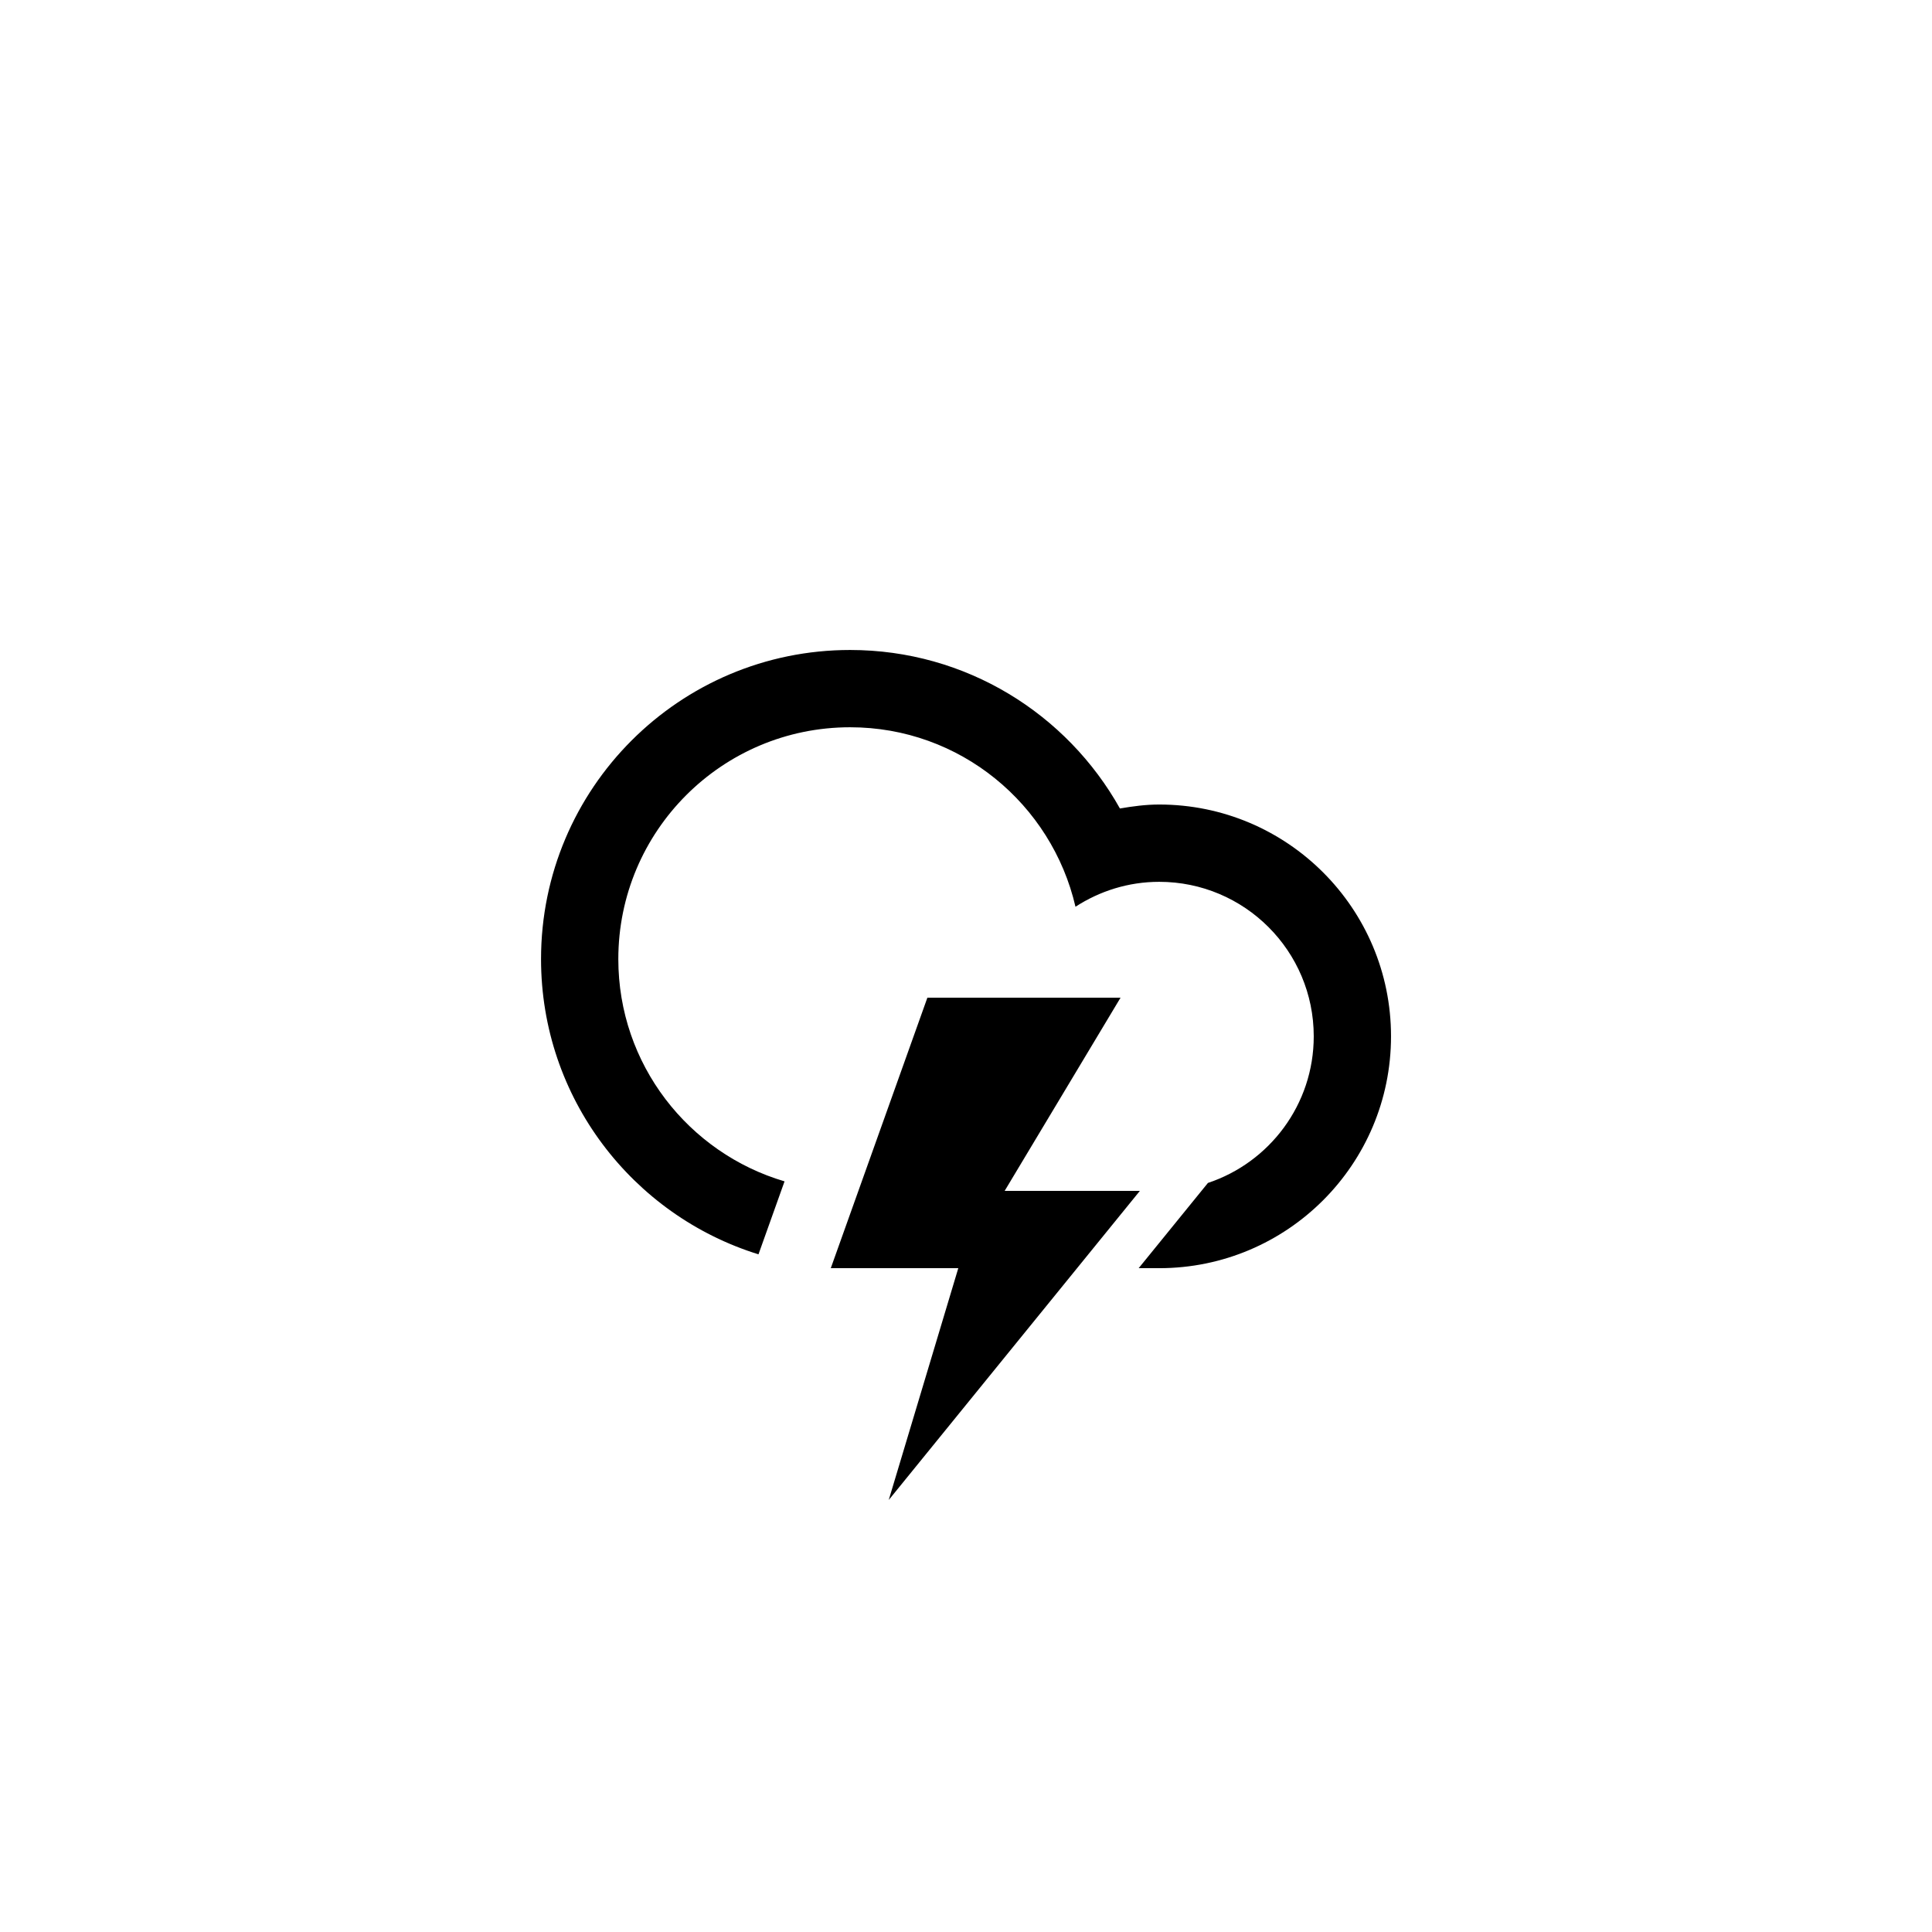
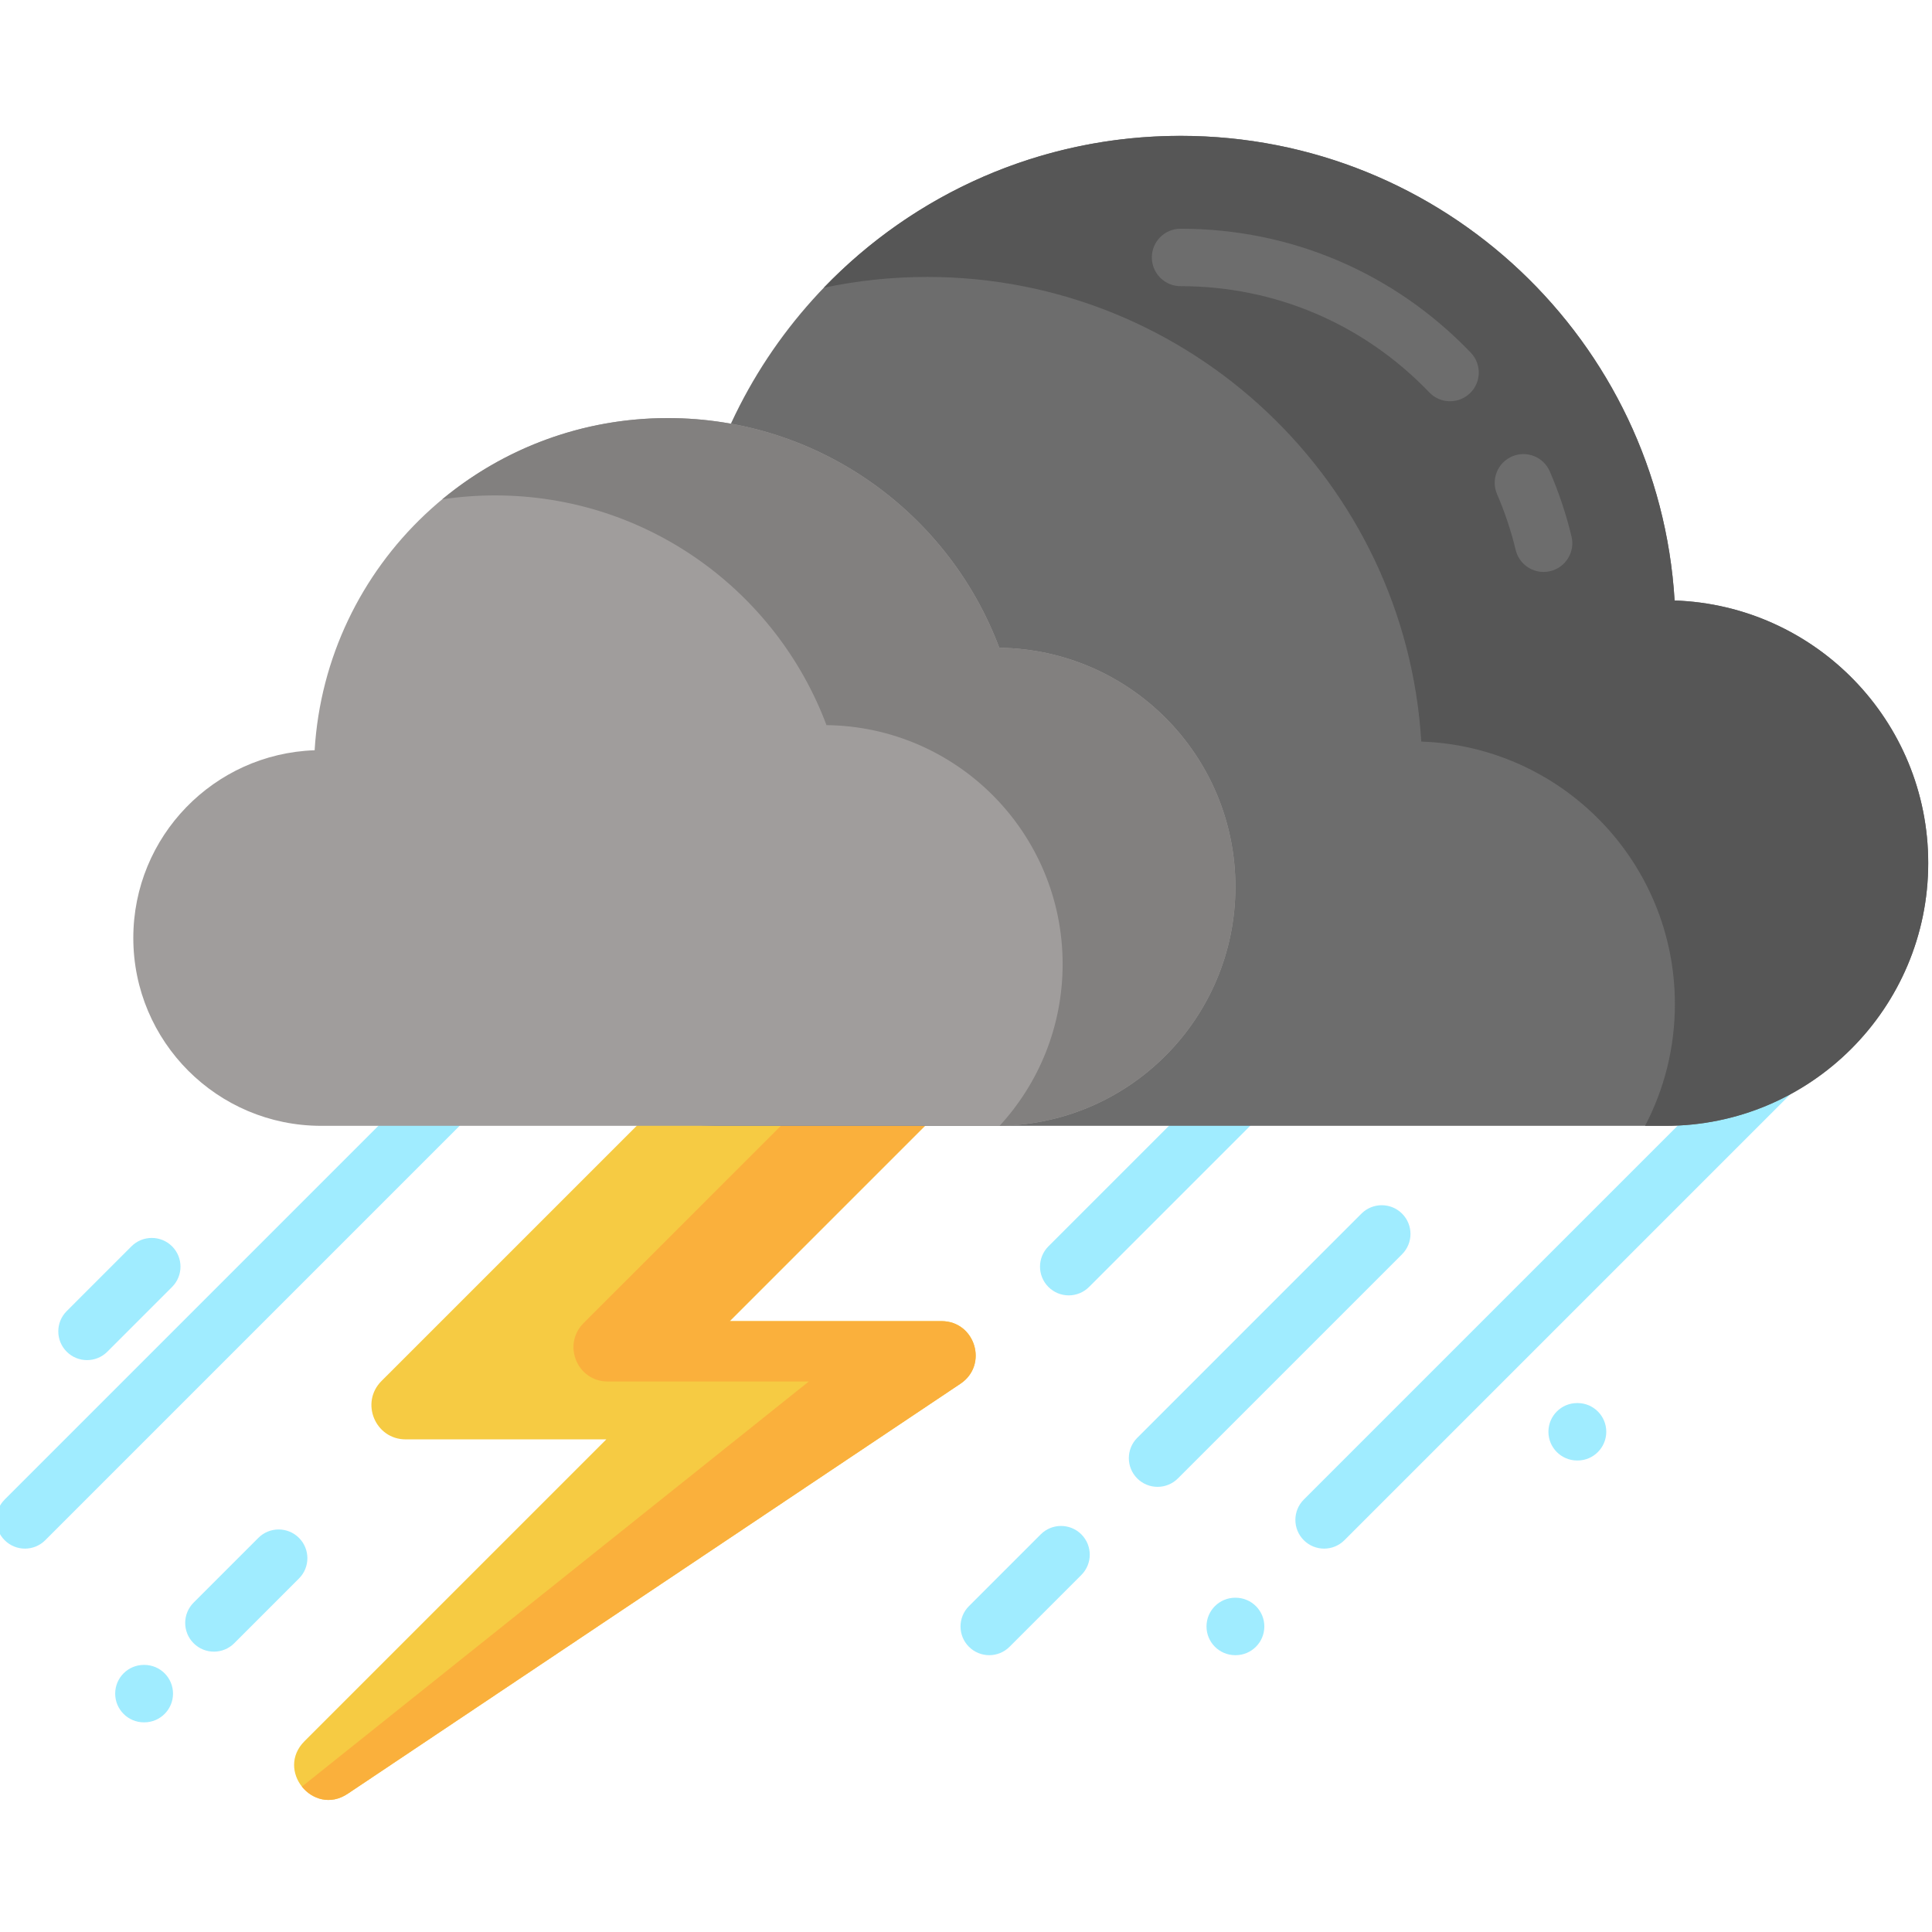
- <svg xmlns="http://www.w3.org/2000/svg" version="1.1" id="Layer_1" x="0px" y="0px" width="100px" height="100px" viewBox="0 0 100 100" enable-background="new 0 0 100 100" xml:space="preserve">
-   <path fill-rule="evenodd" clip-rule="evenodd" d="M59.999,65.641c-0.28,0-0.649,0-1.062,0l3.585-4.412  c3.181-1.057,5.477-4.053,5.477-7.588c0-4.418-3.581-7.998-7.999-7.998c-1.601,0-3.083,0.48-4.333,1.29  c-1.232-5.316-5.974-9.29-11.665-9.29c-6.626,0-11.998,5.372-11.998,12c0,5.446,3.632,10.038,8.604,11.504l-1.349,3.777  c-6.52-2.021-11.255-8.098-11.255-15.282c0-8.835,7.163-15.999,15.998-15.999c6.004,0,11.229,3.312,13.965,8.204  c0.664-0.114,1.337-0.205,2.033-0.205c6.627,0,11.999,5.371,11.999,11.998S66.626,65.641,59.999,65.641z M48.001,51.641h9.998  l-5.999,10h6.999L46.001,77.639l3.6-11.998h-6.6L48.001,51.641z" />
+ <svg xmlns="http://www.w3.org/2000/svg" height="511pt" viewBox="1 -35 512 511" width="511pt">
+   <g fill="#a0ecff">
+     <path d="m7.613 374.902c-1.949 0-3.898-.746-5.383-2.23-2.973-2.973-2.973-7.793 0-10.766l134.223-134.223c2.973-2.973 7.793-2.973 10.766 0s2.973 7.793 0 10.762l-134.227 134.227c-1.484 1.484-3.434 2.23-5.379 2.23zm0 0" />
+     <path d="m24.059 324.945c-1.945 0-3.895-.742-5.379-2.227-2.977-2.973-2.977-7.793 0-10.766l17.156-17.16c2.973-2.969 7.793-2.969 10.766 0 2.973 2.973 2.973 7.793 0 10.766l-17.16 17.16c-1.484 1.484-3.434 2.227-5.383 2.227zm0 0" />
+     <path d="m57.691 402.203c-1.949 0-3.898-.742-5.383-2.227-2.973-2.973-2.973-7.793 0-10.766l17.156-17.156c2.973-2.973 7.793-2.973 10.766 0 2.973 2.973 2.973 7.793 0 10.762l-17.156 17.16c-1.488 1.484-3.434 2.227-5.383 2.227zm0 0" />
+     <path d="m351.902 374.902c-1.949 0-3.898-.746-5.383-2.23-2.973-2.973-2.973-7.793 0-10.766l134.223-134.223c2.973-2.973 7.793-2.973 10.766 0 2.973 2.973 2.973 7.793 0 10.762l-134.223 134.227c-1.488 1.484-3.438 2.23-5.383 2.23zm0 0" />
+   </g>
+   <path d="m255.531 331.203-162.387 108.664c-4.602 3.082-9.461 1.457-12.133-1.895-2.609-3.281-3.145-8.211.688-12.043l79.98-79.98h-53.172c-8.066 0-12.117-9.762-6.406-15.469l85.559-85.551h76.41l-69.684 69.68h56.105c8.957 0 12.48 11.609 5.039 16.594zm0 0" fill="#f6cb43" />
+   <path d="m255.531 331.203-162.387 108.664c-4.602 3.082-9.461 1.457-12.133-1.895l134.328-107.355h-53.281c-8.074 0-12.117-9.762-6.41-15.473l70.211-70.219h38.211l-69.688 69.684h56.109c8.957 0 12.48 11.609 5.039 16.594zm0 0" fill="#fab03c" />
+   <path d="m307.766 358.531c-1.945 0-3.895-.742-5.383-2.227-2.973-2.973-2.973-7.793 0-10.766l59.414-59.414c2.973-2.973 7.793-2.973 10.766 0s2.973 7.793 0 10.766l-59.414 59.414c-1.488 1.484-3.434 2.227-5.383 2.227zm0 0" fill="#a0ecff" />
+   <path d="m263.16 403.141c-1.945 0-3.895-.746-5.383-2.23-2.973-2.973-2.973-7.793 0-10.766l19.027-19.023c2.973-2.973 7.789-2.973 10.762 0s2.973 7.789 0 10.766l-19.023 19.023c-1.484 1.484-3.434 2.23-5.383 2.23zm0 0" fill="#a0ecff" />
+   <path d="m284.227 307.789c-1.949 0-3.895-.746-5.383-2.23-2.973-2.973-2.973-7.793 0-10.766l58.668-58.664c2.973-2.973 7.793-2.973 10.766 0 2.969 2.973 2.969 7.789 0 10.762l-58.668 58.668c-1.488 1.484-3.438 2.23-5.383 2.23zm0 0" fill="#a0ecff" />
+   <path d="m444.785 123.633c-4.156-68.699-61.18-123.133-130.926-123.133-56.25 0-104.223 35.406-122.863 85.148-48.441.586-87.531 40.012-87.531 88.59 0 48.941 39.676 88.617 88.617 88.617h250.273c38.461 0 69.641-31.18 69.641-69.641 0-37.648-29.875-68.301-67.211-69.582zm0 0" fill="#6d6d6d" />
+   <path d="m512 193.211c0 38.461-31.188 69.648-69.648 69.648h-5.395c5.047-9.641 7.906-20.617 7.906-32.25 0-37.648-29.875-68.301-67.211-69.586-4.156-68.695-61.18-123.133-130.93-123.133-9.406 0-18.574.988-27.41 2.871 23.859-24.816 57.395-40.258 94.547-40.258 69.746 0 126.773 54.426 130.93 123.133 37.336 1.273 67.211 31.93 67.211 69.574zm0 0" fill="#565656" />
+   <path d="m410.062 116.074c-3.438 0-6.555-2.348-7.395-5.836-1.211-5.039-2.867-10.008-4.926-14.766-1.672-3.855.102-8.336 3.961-10.008 3.855-1.672 8.336.105 10.008 3.961 2.406 5.559 4.344 11.363 5.758 17.254.98 4.09-1.535 8.195-5.621 9.18-.598.145-1.195.215-1.785.215zm0 0" fill="#6d6d6d" />
+   <path d="m385.281 70.836c-2 0-4-.781-5.492-2.34-17.43-18.16-40.844-28.16-65.93-28.16-4.203 0-7.609-3.41-7.609-7.613s3.406-7.609 7.609-7.609c29.27 0 56.586 11.664 76.91 32.84 2.914 3.035 2.812 7.852-.219 10.762-1.477 1.418-3.375 2.121-5.27 2.121zm0 0" fill="#6d6d6d" />
+   <path d="m84.379 163.324c2.973-49.117 43.738-88.031 93.602-88.031 40.215 0 74.512 25.316 87.84 60.875 34.629.418 62.574 28.605 62.574 63.336 0 34.988-28.363 63.352-63.352 63.352-14.648 0-163.875 0-178.926 0-27.496 0-49.789-22.289-49.789-49.789 0-26.914 21.359-48.824 48.051-49.742zm0 0" fill="#a09d9c" />
+   <path d="m328.398 199.508c0 34.688-27.895 62.863-62.484 63.336 10.371-11.285 16.695-26.32 16.695-42.844 0-34.723-27.941-62.914-62.582-63.336-13.328-35.555-47.621-60.875-87.84-60.875-4.75 0-9.418.359-13.984 1.039 16.227-13.449 37.051-21.531 59.773-21.531 40.219 0 74.512 25.309 87.84 60.875 34.637.418 62.582 28.598 62.582 63.336zm0 0" fill="#82807f" />
+   <path d="m328.453 403.141c-.016 0-.027 0-.039 0h-.105c-4.203-.023-7.594-3.445-7.574-7.648.02-4.191 3.422-7.578 7.609-7.578h.039.105c4.203.023 7.594 3.445 7.574 7.648-.02 4.191-3.426 7.578-7.609 7.578zm0 0" fill="#a0ecff" />
+   <path d="m419.066 351.547c-.012 0-.023 0-.035 0h-.105c-4.203-.02-7.598-3.445-7.578-7.648.02-4.191 3.426-7.574 7.613-7.574h.035.105c4.203.02 7.598 3.441 7.578 7.645-.023 4.191-3.426 7.578-7.613 7.578zm0 0" fill="#a0ecff" />
+   <path d="m39.242 420.938h-.105c-4.203 0-7.613-3.41-7.613-7.613s3.41-7.609 7.613-7.609h.105c4.203 0 7.609 3.406 7.609 7.609 0 4.207-3.406 7.613-7.609 7.613zm0 0" fill="#a0ecff" />
</svg>
